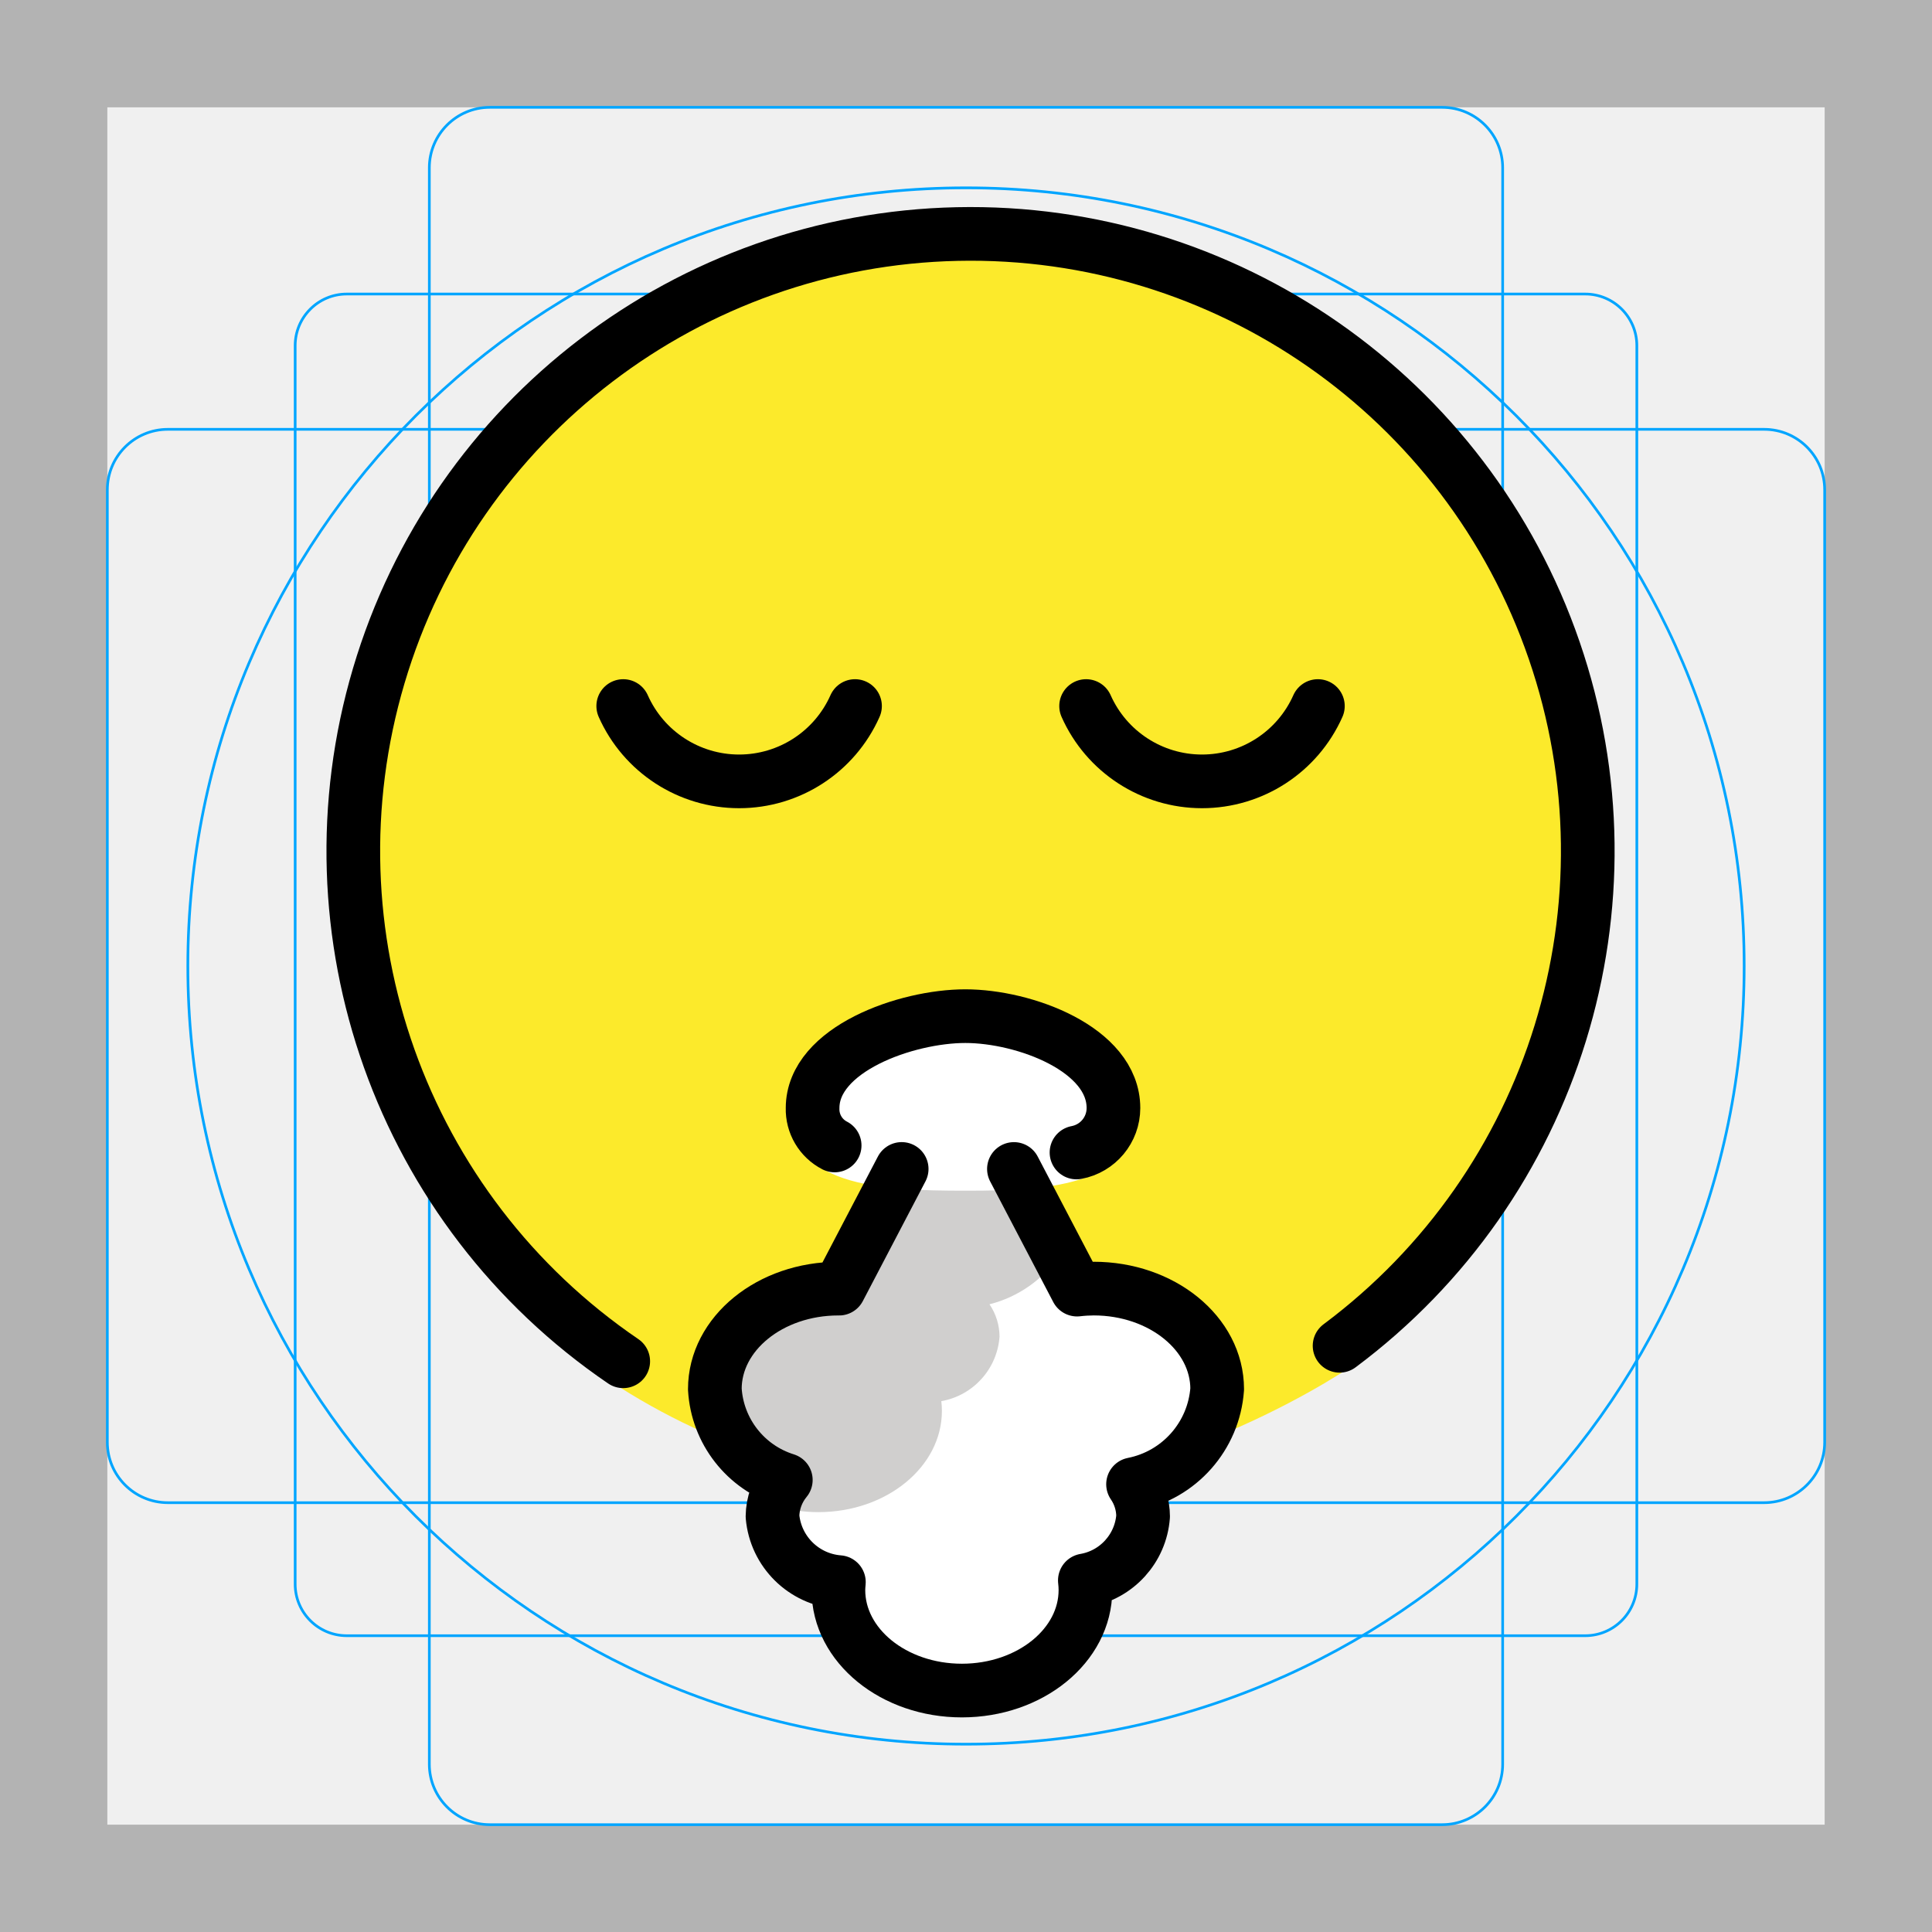
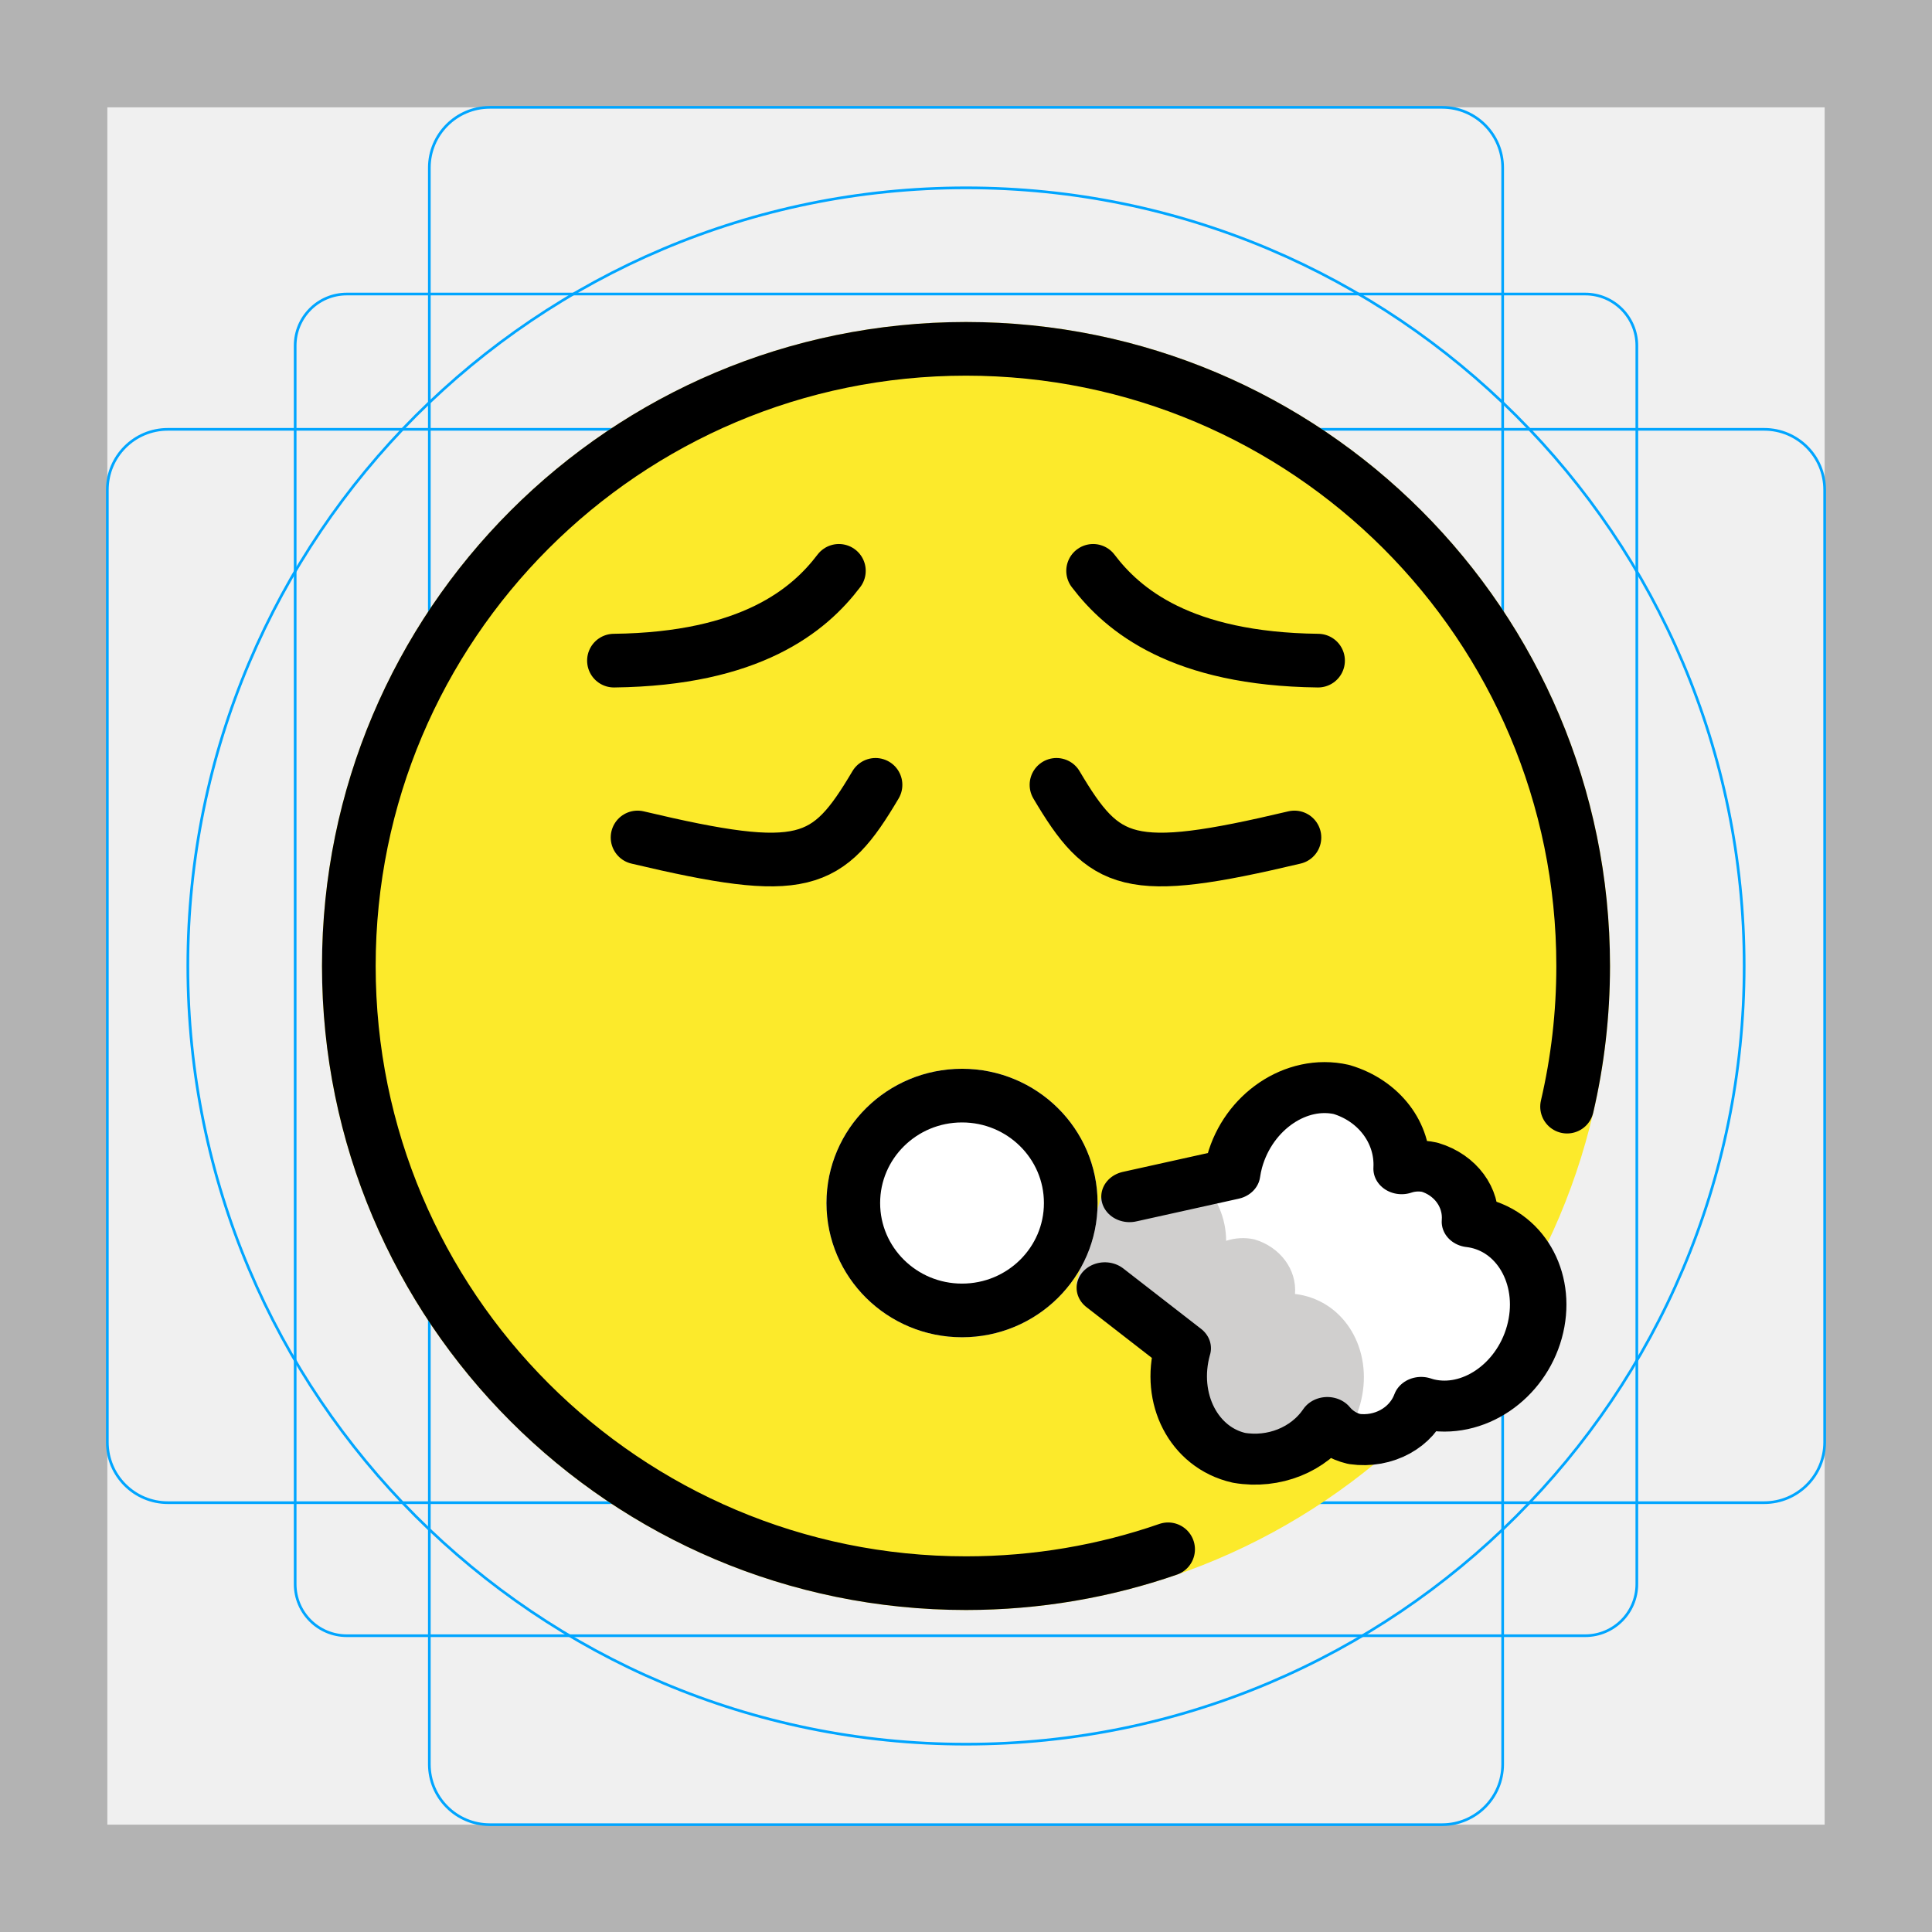
- <svg xmlns="http://www.w3.org/2000/svg" id="emoji" viewBox="0 0 72 72">
+ <svg xmlns="http://www.w3.org/2000/svg" id="emoji" version="1.1" viewBox="0 0 72 72">
  <g id="grid">
-     <path transform="translate(0 0)" fill="#b3b3b3" d="M68,4V68H4V4H68m4-4H0V72H72Z" />
-     <path transform="translate(0 0)" fill="none" stroke="#00a5ff" stroke-miterlimit="10" stroke-width="0.1" d="M12.923,10.958H59.077A1.923,1.923,0,0,1,61,12.881h0V59.035a1.923,1.923,0,0,1-1.923,1.923H12.923A1.923,1.923,0,0,1,11,59.035h0V12.881a1.923,1.923,0,0,1,1.923-1.923Z" />
-     <rect x="16" y="4" rx="2.254" width="40" height="64" fill="none" stroke="#00a5ff" stroke-miterlimit="10" stroke-width="0.1" />
-     <rect x="4" y="16" rx="2.254" width="64" height="40" fill="none" stroke="#00a5ff" stroke-miterlimit="10" stroke-width="0.1" />
-     <circle cx="36" cy="36" r="29" fill="none" stroke="#00a5ff" stroke-miterlimit="10" stroke-width="0.1" />
+     <path d="M68,4v64H4V4H68 M72,0H0v72h72V0z" fill="#B3B3B3" />
+     <path d="m12.923 10.958h46.154c1.062 0 1.923 0.861 1.923 1.923v46.154c0 1.062-0.861 1.923-1.923 1.923h-46.154c-1.062 0-1.923-0.861-1.923-1.923v-46.154c0-1.062 0.861-1.923 1.923-1.923z" fill="none" stroke="#00A5FF" stroke-miterlimit="10" stroke-width=".1" />
+     <path d="M18.254,4h35.493C54.991,4,56,5.009,56,6.254 v59.493C56,66.991,54.991,68,53.746,68H18.254C17.009,68,16,66.991,16,65.746V6.254C16,5.009,17.009,4,18.254,4z" fill="none" stroke="#00A5FF" stroke-miterlimit="10" stroke-width=".1" />
+     <path d="M68,18.254v35.493 C68,54.991,66.991,56,65.746,56H6.254C5.009,56,4,54.991,4,53.746V18.254C4,17.009,5.009,16,6.254,16h59.493 C66.991,16,68,17.009,68,18.254z" fill="none" stroke="#00A5FF" stroke-miterlimit="10" stroke-width=".1" />
+     <circle cx="36" cy="36" r="29" fill="none" stroke="#00A5FF" stroke-miterlimit="10" stroke-width=".1" />
  </g>
-   <g id="color">
-     <path transform="translate(0 0)" fill="#fcea2b" d="M22.729,51.462a23.883,23.883,0,1,1,27.72-.599s-6.651,4.641-14.279,4.641A24.459,24.459,0,0,1,22.729,51.462Z" />
-     <path transform="translate(0 0)" fill="#d0cfce" d="M40.452,59.156a3.144,3.144,0,0,0-.022-.362,2.634,2.634,0,0,0,2.17-2.406,2.158,2.158,0,0,0-.375-1.205,3.922,3.922,0,0,0,3.136-3.575c-.001-2.084-2.062-3.773-4.604-3.772a5.608,5.608,0,0,0-.619.038l-2.302-5.29H33.632L31.269,47.84l-.027-.001c-2.542,0-4.603,1.69-4.602,3.774a3.802,3.802,0,0,0,2.645,3.41,2.19,2.19,0,0,0-.496,1.369,2.705,2.705,0,0,0,2.474,2.467c-.009.099-.018.199-.018.3.001,2.084,2.062,3.773,4.604,3.772S40.453,61.24,40.452,59.156Z" />
-     <path transform="translate(0 0)" fill="#fff" d="M40.452,59.301a3.16,3.16,0,0,0-.022-.361,2.635,2.635,0,0,0,2.17-2.406,2.158,2.158,0,0,0-.375-1.205,3.922,3.922,0,0,0,3.136-3.575c-.001-2.084-2.062-3.773-4.604-3.772a5.608,5.608,0,0,0-.619.038l-.647-1.246a4.485,4.485,0,0,1-2.616,1.833,2.158,2.158,0,0,1,.375,1.205,2.634,2.634,0,0,1-2.17,2.405,3.145,3.145,0,0,1,.022.362c0,2.084-2.06,3.773-4.602,3.774a5.479,5.479,0,0,1-1.659-.256,2.063,2.063,0,0,0-.052.44,2.705,2.705,0,0,0,2.474,2.467c-.009.099-.018.199-.018.3.001,2.084,2.062,3.772,4.604,3.772S40.453,61.385,40.452,59.301Z" />
-     <path transform="translate(0 0)" fill="#fff" d="M36.022,38.679c2.292.005,6.382.968,6.382,2.423,0,3.06-3.09,3.273-6.404,3.272-3.291,0-6.624-.162-6.624-3.181C29.376,40.143,33.54,38.674,36.022,38.679Z" />
+   <g id="color" transform="translate(-.46572 .27943)">
+     <circle cx="36.466" cy="35.721" r="24" fill="#fcea2b" stroke-width="1.044" />
+     <path transform="matrix(.20412 -.73324 .81256 .1842 -.86334 64.047)" d="m40.452 59.156c-5.09e-4 -0.121-8e-3 -0.242-0.022-0.362 1.189-0.21 2.083-1.201 2.17-2.406-0.002-0.43-0.133-0.85-0.375-1.205 1.731-0.35 3.014-1.813 3.136-3.575-6e-4 -2.084-2.062-3.773-4.604-3.772-0.207 0.001-0.413 0.014-0.619 0.038l-1.984-5.187-4.953-0.035-1.931 5.187-0.027-0.001c-2.542 0-4.603 1.69-4.602 3.774 0.089 1.575 1.141 2.932 2.645 3.41-0.316 0.386-0.491 0.869-0.496 1.369 0.112 1.316 1.158 2.359 2.474 2.467-0.009 0.099-0.018 0.199-0.018 0.3 6e-4 2.084 2.062 3.773 4.604 3.772s4.603-1.69 4.602-3.774z" fill="#d0cfce" stroke-width="2.346" />
+     <path transform="matrix(.20412 -.73324 .81256 .1842 -.86334 64.047)" d="m40.452 59.301a3.16 3.16 0 0 0-0.022-0.361 2.635 2.635 0 0 0 2.17-2.406 2.158 2.158 0 0 0-0.375-1.205 3.922 3.922 0 0 0 3.136-3.575c-6e-4 -2.084-2.062-3.773-4.604-3.772a5.608 5.608 0 0 0-0.619 0.038l-0.647-1.246a4.485 4.485 0 0 1-2.616 1.833 2.158 2.158 0 0 1 0.375 1.205 2.634 2.634 0 0 1-2.17 2.405 3.145 3.145 0 0 1 0.022 0.362c0 2.084-2.06 3.773-4.602 3.774a5.479 5.479 0 0 1-1.659-0.256 2.063 2.063 0 0 0-0.052 0.44 2.705 2.705 0 0 0 2.474 2.467c-0.009 0.099-0.018 0.199-0.018 0.3 6e-4 2.084 2.062 3.772 4.604 3.772s4.603-1.691 4.602-3.775z" fill="#fff" stroke-width="2.346" />
+     <ellipse cx="36.318" cy="44.553" rx="5.052" ry="5.003" fill="#fff" stroke-width="2.497" />
  </g>
-   <g id="line">
-     <path transform="translate(0 0)" fill="none" stroke="#000" stroke-linecap="round" stroke-linejoin="round" stroke-width="2" d="M33.603,43.563l-2.334,4.461-.027-.001c-2.542,0-4.603,1.677-4.602,3.746a3.778,3.778,0,0,0,2.645,3.385,2.164,2.164,0,0,0-.496,1.359,2.694,2.694,0,0,0,2.474,2.448c-.009.098-.018.197-.018.297.001,2.068,2.062,3.745,4.604,3.744s4.603-1.677,4.602-3.746a3.097,3.097,0,0,0-.022-.359A2.622,2.622,0,0,0,42.6,56.51a2.132,2.132,0,0,0-.375-1.196,3.902,3.902,0,0,0,3.136-3.548c-.001-2.068-2.062-3.745-4.604-3.744a5.657,5.657,0,0,0-.619.038l-2.352-4.496" />
-     <path transform="translate(0 0)" fill="none" stroke="#000" stroke-linecap="round" stroke-linejoin="round" stroke-width="2" d="M23.226,50.731a23.001,23.001,0,1,1,26.696-.577" />
-     <path transform="translate(0 0)" fill="none" stroke="#000" stroke-linecap="round" stroke-miterlimit="10" stroke-width="2" d="M40.476,26.312a4.726,4.726,0,0,0,8.638,0" />
-     <path transform="translate(0 0)" fill="none" stroke="#000" stroke-linecap="round" stroke-miterlimit="10" stroke-width="2" d="M23.226,26.312a4.726,4.726,0,0,0,8.638,0" />
-     <path transform="translate(0 0)" fill="none" stroke="#000" stroke-linecap="round" stroke-linejoin="round" stroke-width="2" d="M31.105,42.688a1.516,1.516,0,0,1-.822-1.394c0-2.198,3.494-3.425,5.692-3.425s5.52,1.227,5.52,3.425A1.685,1.685,0,0,1,40.118,42.95" />
+   <g id="line" fill="none" stroke="#000" stroke-linecap="round" stroke-linejoin="round">
+     <path d="m43.532 57.738c-2.36 0.818-4.894 1.262-7.532 1.262-12.703 0-23-10.297-23-23s10.297-23 23-23 23 10.297 23 23c0 1.803-0.207 3.557-0.6 5.241" stroke-miterlimit="10" stroke-width="2" />
+     <ellipse cx="35.852" cy="44.833" rx="4.052" ry="4.003" stroke-miterlimit="10" stroke-width="2" />
+     <path d="m22.88 24.62c5.102-0.061 7.273-1.882 8.383-3.346" stroke-miterlimit="10" stroke-width="2" />
+     <path d="m49.12 24.62c-5.102-0.061-7.273-1.882-8.383-3.346" stroke-miterlimit="10" stroke-width="2" />
+     <path d="m48.24 31.21c-6.199 1.47-7.079 1.059-8.868-1.961" stroke-miterlimit="10" stroke-width="2" />
+     <path d="m23.76 31.21c6.199 1.47 7.079 1.059 8.868-1.961" stroke-miterlimit="10" stroke-width="2" />
+     <path transform="matrix(.20412 -.73324 .81256 .1842 -1.3291 64.327)" d="m33.316 43.939-2.046 4.085-0.027-0.001c-2.542 0-4.603 1.677-4.602 3.746 0.092 1.569 1.145 2.916 2.645 3.385-0.316 0.383-0.491 0.862-0.496 1.359 0.116 1.311 1.162 2.346 2.474 2.448-0.009 0.098-0.018 0.197-0.018 0.297 6e-4 2.068 2.062 3.745 4.604 3.744s4.603-1.677 4.602-3.746c-5.09e-4 -0.12-8e-3 -0.24-0.022-0.359 1.186-0.204 2.08-1.188 2.17-2.388-0.002-0.427-0.133-0.844-0.375-1.196 1.726-0.341 3.01-1.794 3.136-3.548-6e-4 -2.068-2.062-3.745-4.604-3.744-0.207 0.001-0.413 0.014-0.619 0.038l-2.198-4.15" stroke-width="2.513" />
  </g>
</svg>
